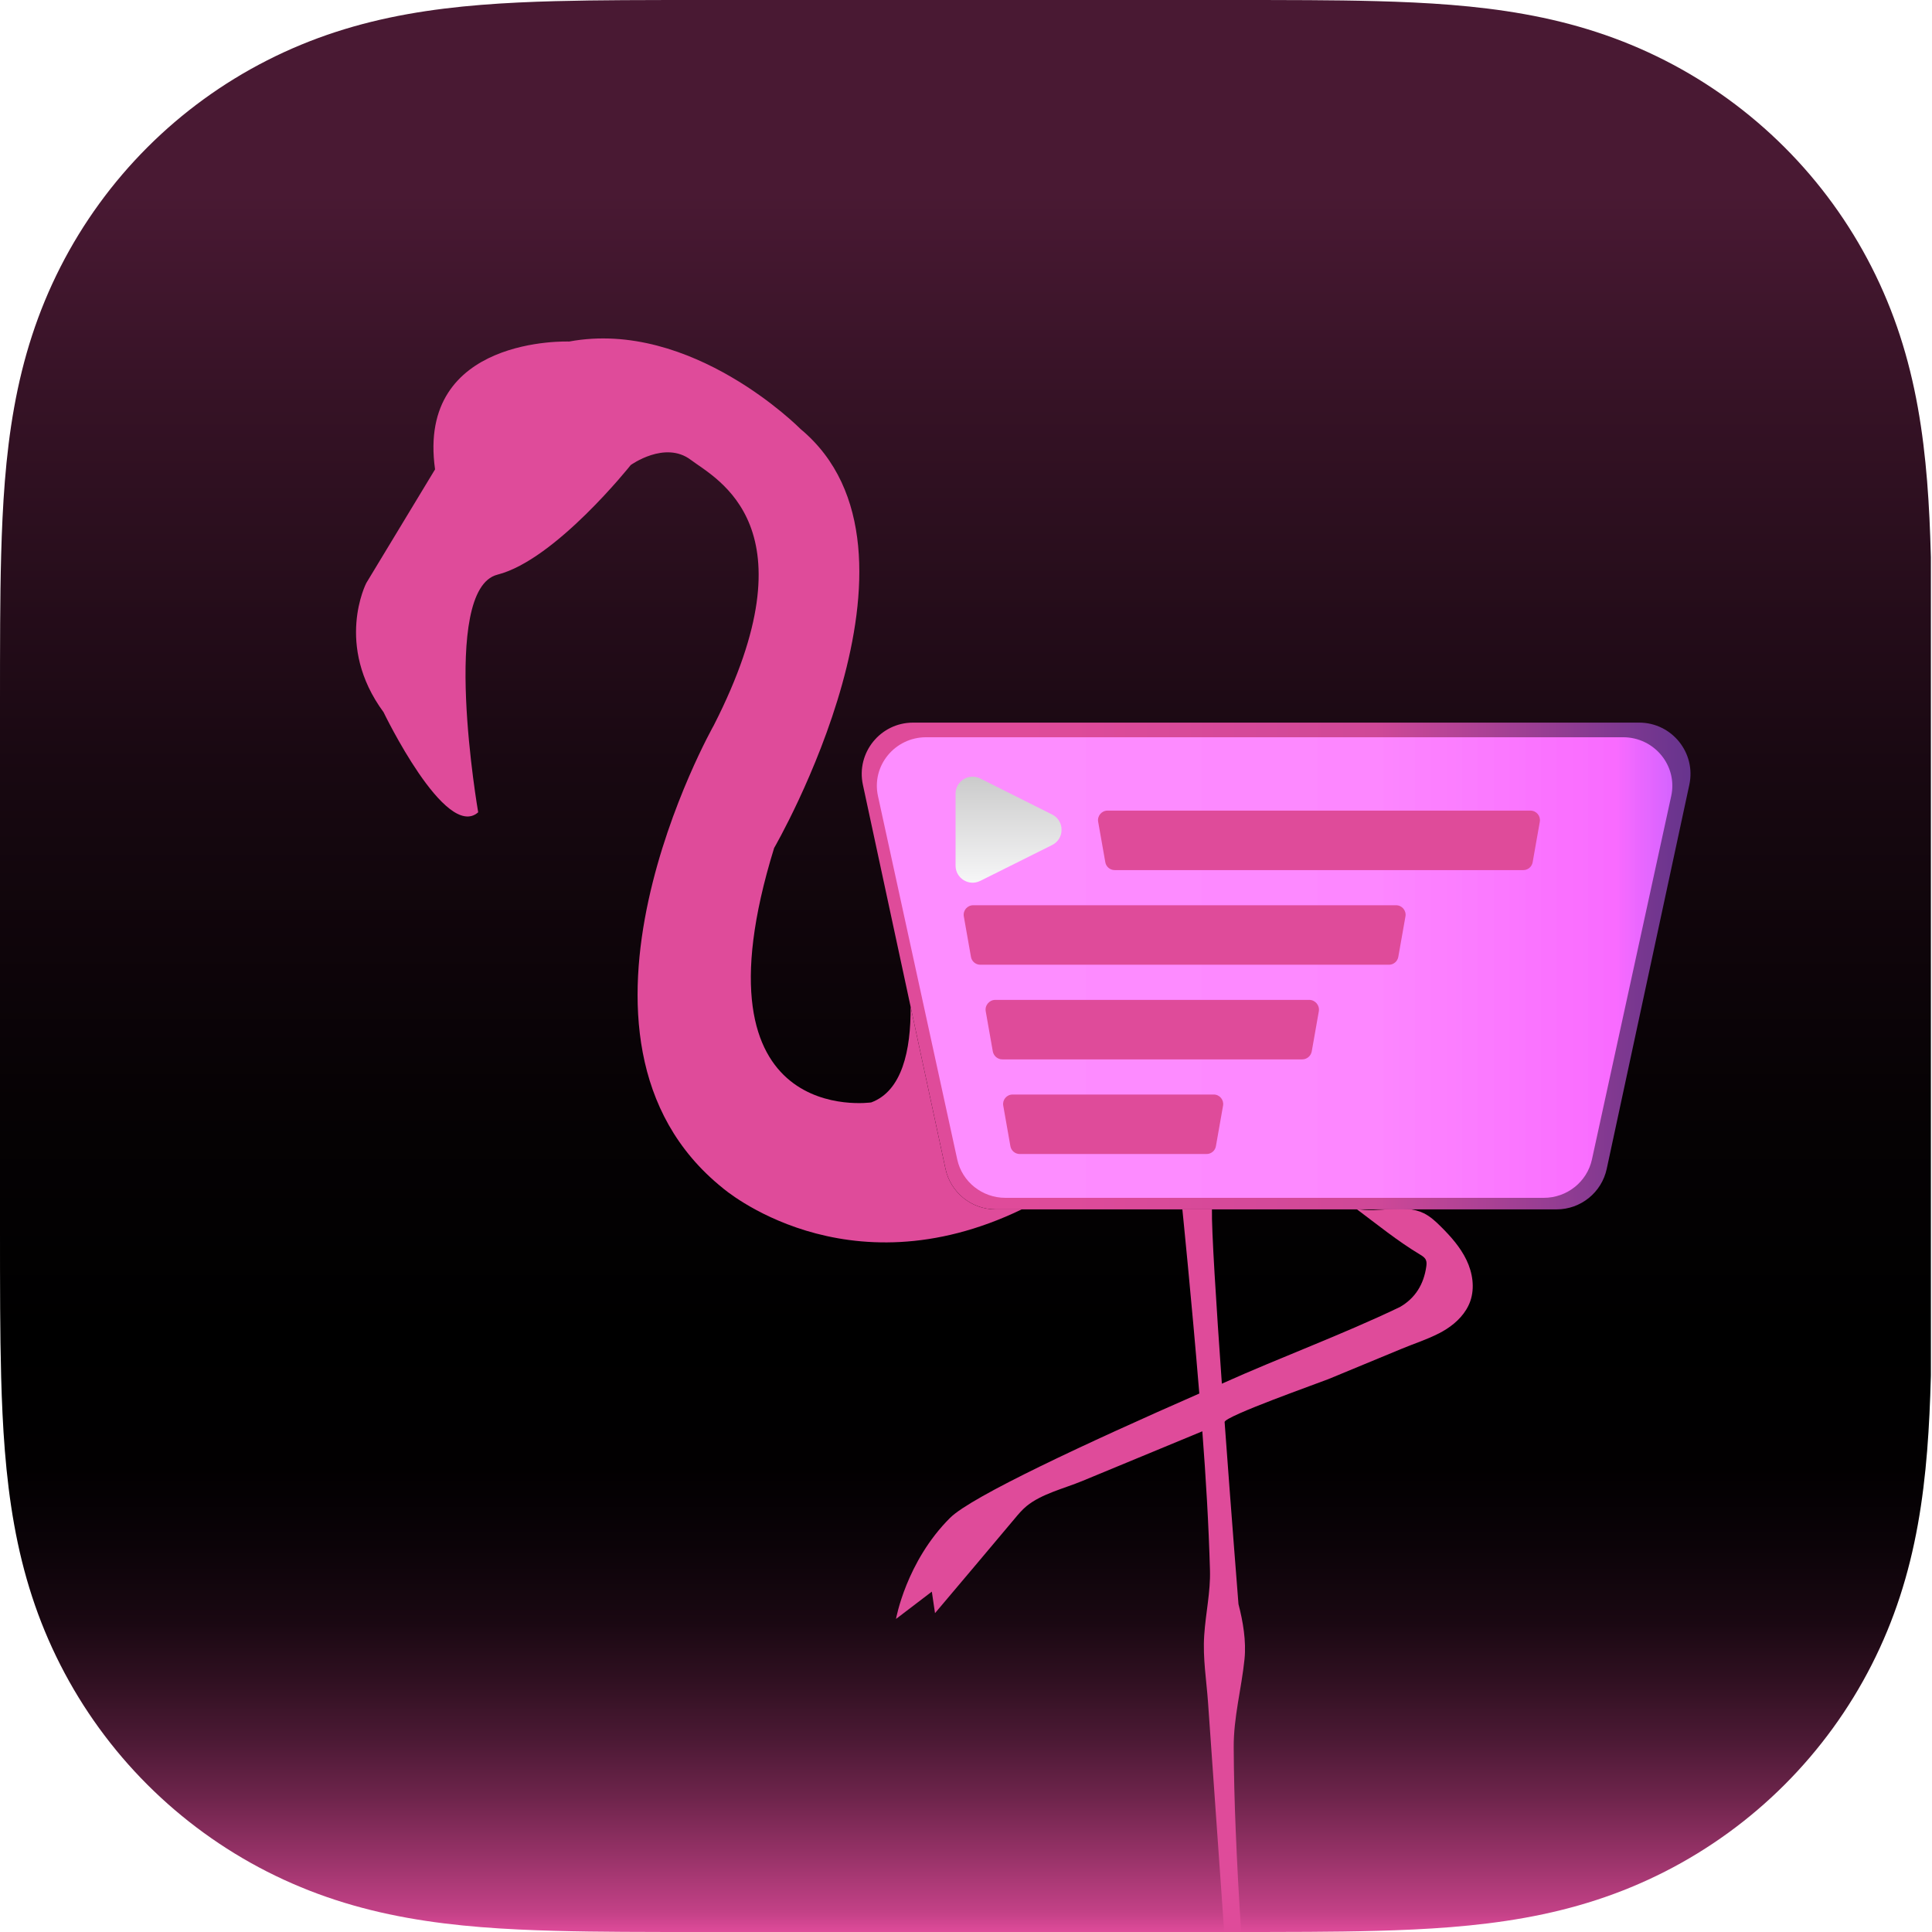
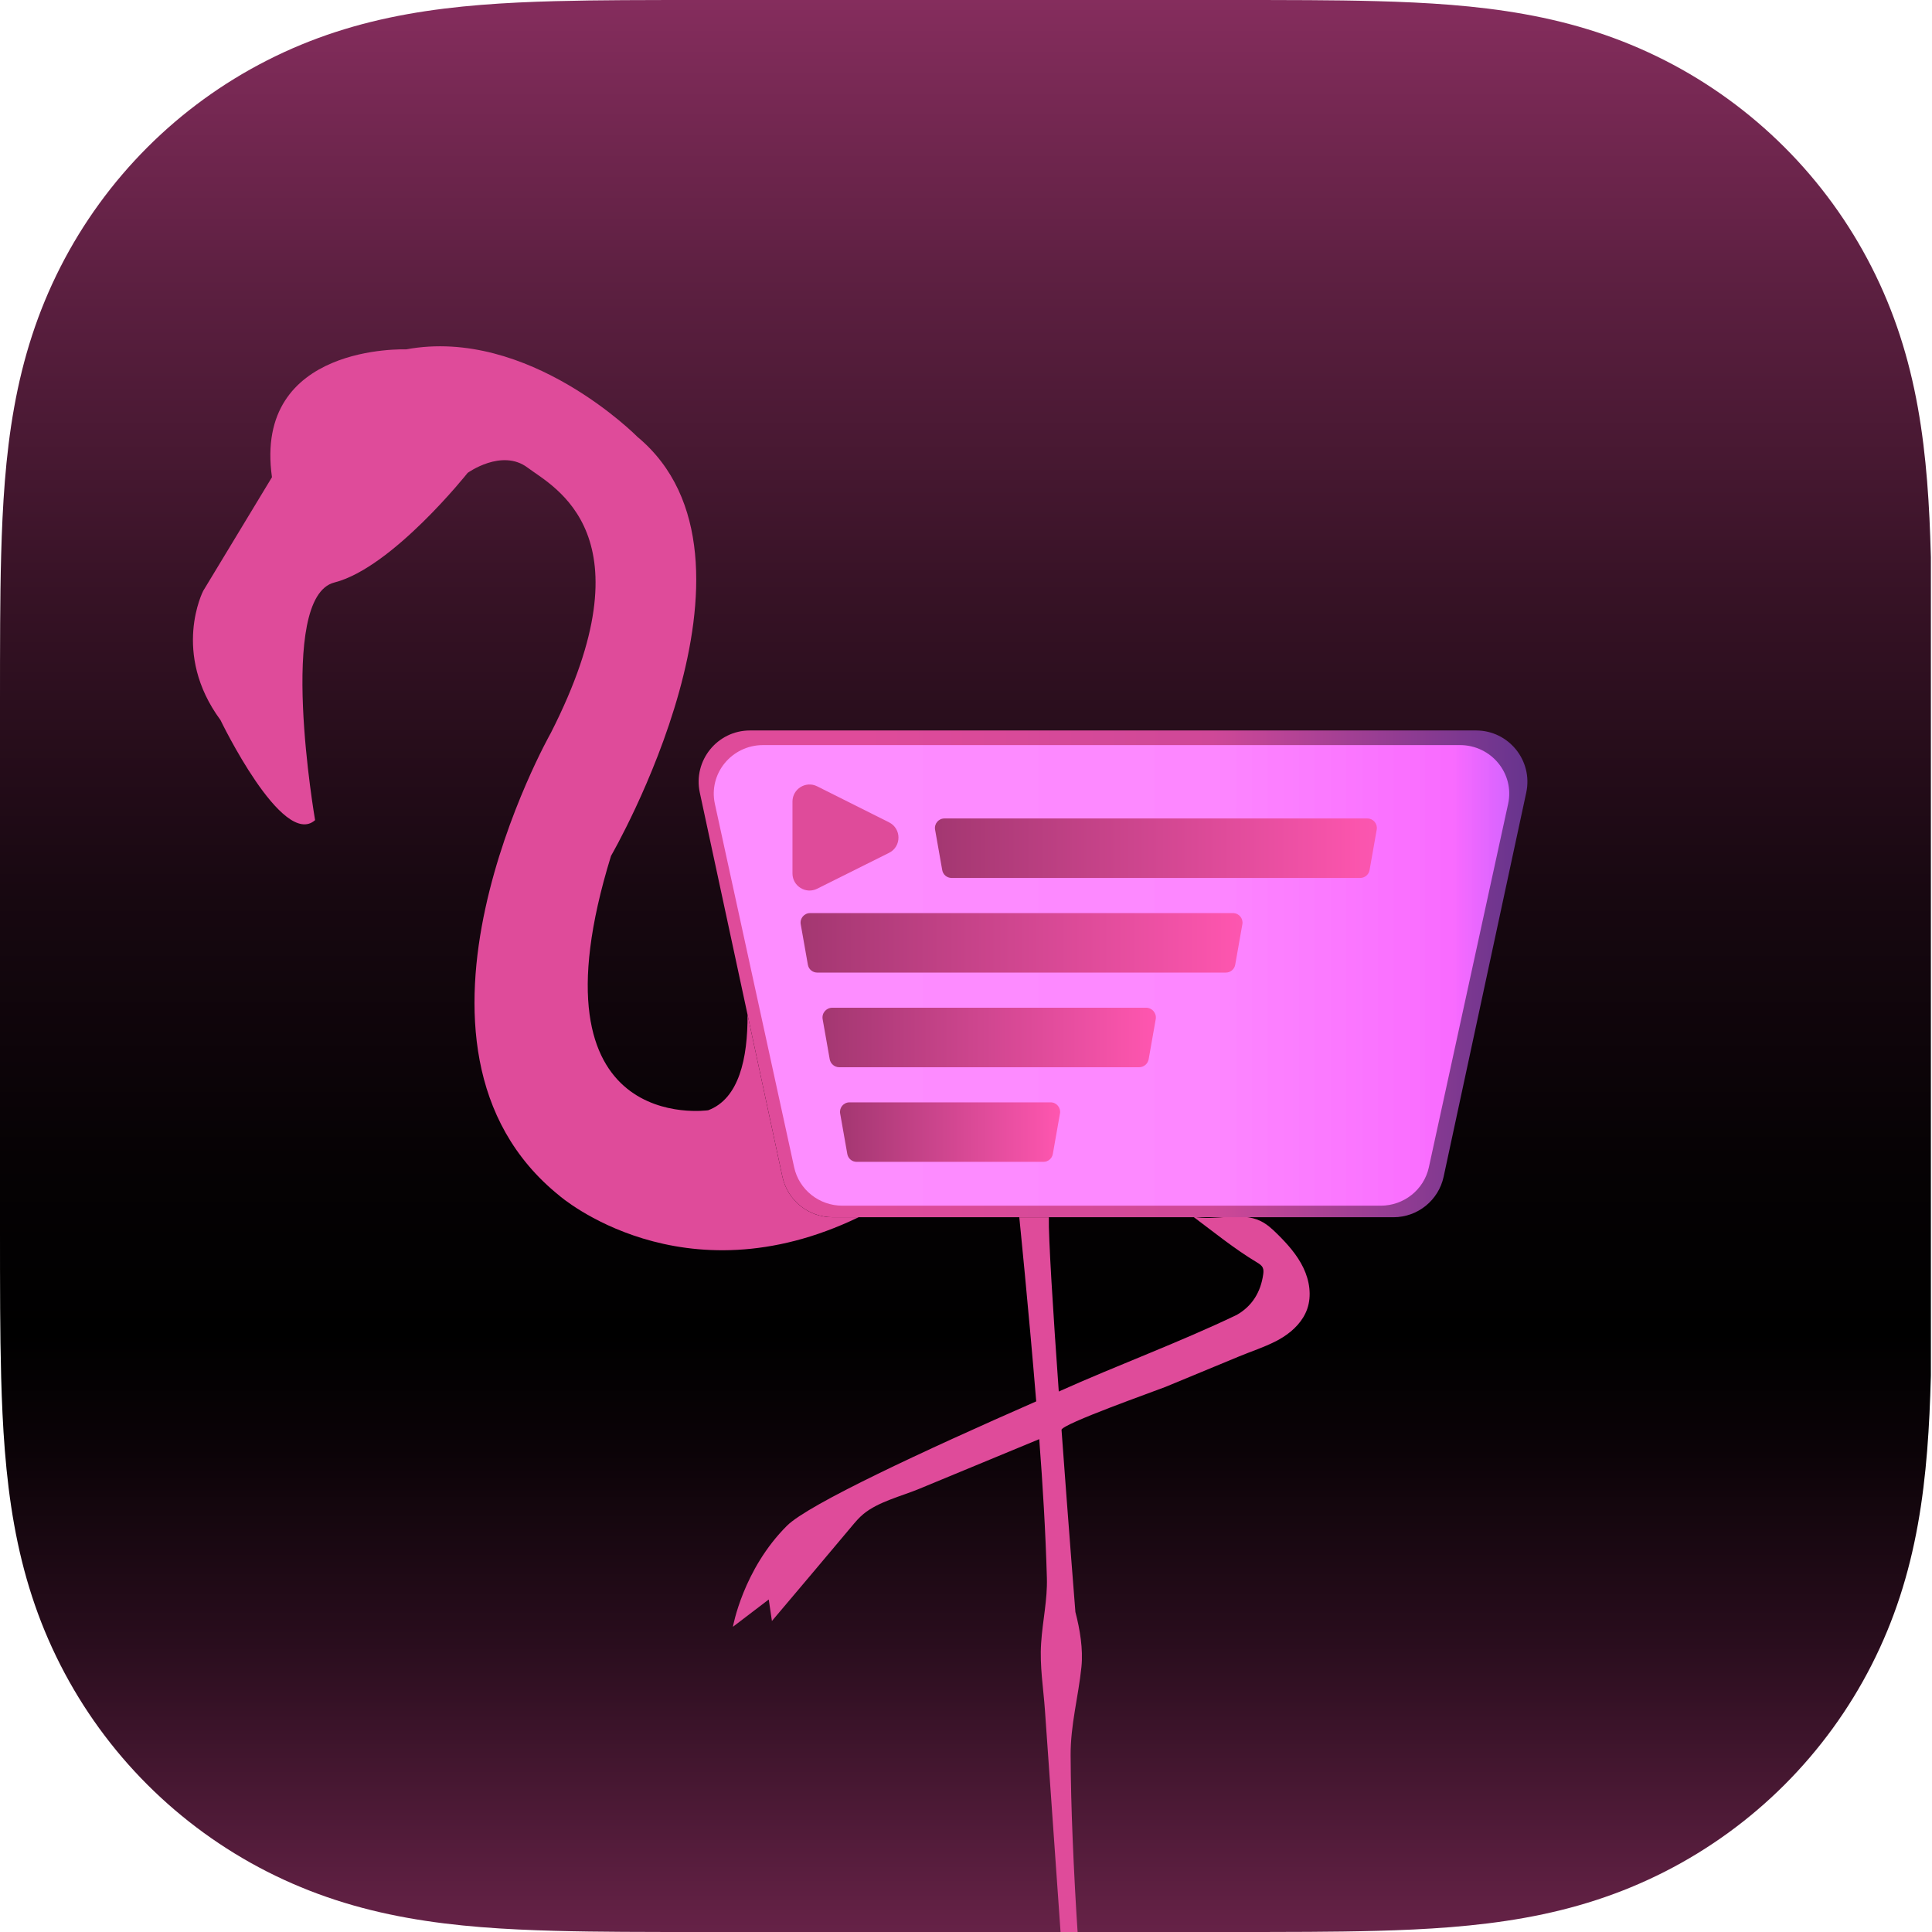
- <svg xmlns="http://www.w3.org/2000/svg" viewBox="0 0 1024 1024">
+ <svg xmlns="http://www.w3.org/2000/svg" xmlns:xlink="http://www.w3.org/1999/xlink" viewBox="0 0 1024 1024">
  <defs>
    <style>
-       .cls-1, .cls-2 {
+       .cls-1 {
        fill: #df4b9a;
      }

+       .cls-2 {
+         fill: url(#linear-gradient-3);
+       }
+ 
      .cls-3 {
-         fill: url(#linear-gradient-4);
+         fill: url(#linear-gradient-2);
      }

      .cls-4 {
-         fill: url(#linear-gradient-3);
-       }
- 
-       .cls-5 {
-         fill: url(#linear-gradient-2);
-       }
- 
-       .cls-6 {
        fill: #f9efff;
        mix-blend-mode: overlay;
      }

-       .cls-7 {
+       .cls-5 {
        fill: url(#linear-gradient);
      }

-       .cls-2 {
+       .cls-6 {
+         isolation: isolate;
+       }
+ 
+       .cls-7 {
+         fill: url(#linear-gradient-4);
+       }
+ 
+       .cls-7, .cls-8, .cls-9, .cls-10 {
        mix-blend-mode: darken;
      }

      .cls-8 {
-         isolation: isolate;
+         fill: url(#linear-gradient-6);
+       }
+ 
+       .cls-9 {
+         fill: url(#linear-gradient-5);
+       }
+ 
+       .cls-10 {
+         fill: url(#linear-gradient-7);
      }
    </style>
    <linearGradient id="linear-gradient" x1="511.7" y1="1024" x2="511.7" y2="0" gradientUnits="userSpaceOnUse">
-       <stop offset="0" stop-color="#df4b9a" />
-       <stop offset=".01" stop-color="#c34187" />
-       <stop offset=".04" stop-color="#963267" />
-       <stop offset=".07" stop-color="#6d244b" />
-       <stop offset=".1" stop-color="#4b1934" />
-       <stop offset=".13" stop-color="#301021" />
-       <stop offset=".16" stop-color="#1a0812" />
-       <stop offset=".2" stop-color="#0b0308" />
-       <stop offset=".24" stop-color="#020001" />
+       <stop offset="0" stop-color="#662247" />
+       <stop offset=".03" stop-color="#5a1e3f" />
+       <stop offset=".15" stop-color="#290d1d" />
+       <stop offset=".25" stop-color="#0b0307" />
      <stop offset=".31" stop-color="#000" />
-       <stop offset=".43" stop-color="#060204" />
-       <stop offset=".6" stop-color="#180811" />
-       <stop offset=".79" stop-color="#351225" />
-       <stop offset=".9" stop-color="#491933" />
+       <stop offset=".4" stop-color="#060204" />
+       <stop offset=".54" stop-color="#180811" />
+       <stop offset=".69" stop-color="#361225" />
+       <stop offset=".86" stop-color="#5e2042" />
+       <stop offset="1" stop-color="#852d5d" />
    </linearGradient>
    <linearGradient id="linear-gradient-2" x1="259.33" y1="238.9" x2="259.33" y2="207.29" gradientUnits="userSpaceOnUse">
      <stop offset="0" stop-color="#df4b9a" />
      <stop offset=".02" stop-color="#c34187" />
      <stop offset=".06" stop-color="#963267" />
      <stop offset=".11" stop-color="#6d244b" />
      <stop offset=".15" stop-color="#4b1934" />
      <stop offset=".2" stop-color="#301021" />
      <stop offset=".25" stop-color="#1a0812" />
      <stop offset=".31" stop-color="#0b0308" />
      <stop offset=".38" stop-color="#020001" />
      <stop offset=".48" stop-color="#000" />
      <stop offset=".59" stop-color="#060204" />
      <stop offset=".74" stop-color="#180811" />
      <stop offset=".91" stop-color="#351225" />
      <stop offset="1" stop-color="#491933" />
    </linearGradient>
-     <linearGradient id="linear-gradient-3" x1="456.73" y1="512" x2="896" y2="512" gradientUnits="userSpaceOnUse">
+     <linearGradient id="linear-gradient-3" x1="370.29" y1="516.16" x2="809.56" y2="516.16" gradientUnits="userSpaceOnUse">
      <stop offset=".2" stop-color="#df4b9a" />
      <stop offset=".62" stop-color="#cf4898" />
      <stop offset="1" stop-color="#67348e" />
    </linearGradient>
-     <linearGradient id="linear-gradient-4" x1="534.56" y1="467.85" x2="534.56" y2="411.65" gradientUnits="userSpaceOnUse">
-       <stop offset="0" stop-color="#f6f6f7" />
-       <stop offset="1" stop-color="#cbcbcb" />
+     <linearGradient id="linear-gradient-4" x1="445.23" y1="600.04" x2="561.9" y2="600.04" gradientUnits="userSpaceOnUse">
+       <stop offset="0" stop-color="#a33771" />
+       <stop offset="1" stop-color="#ff56b0" />
    </linearGradient>
+     <linearGradient id="linear-gradient-5" x1="435.94" y1="549.88" x2="612.65" y2="549.88" xlink:href="#linear-gradient-4" />
+     <linearGradient id="linear-gradient-6" x1="424.32" y1="499.72" x2="658.55" y2="499.72" xlink:href="#linear-gradient-4" />
+     <linearGradient id="linear-gradient-7" x1="495.53" y1="449.57" x2="729.76" y2="449.57" xlink:href="#linear-gradient-4" />
  </defs>
-   <g class="cls-8">
+   <g class="cls-6">
    <g id="App_Icon_Shape" data-name="App Icon Shape">
-       <path class="cls-7" d="M1023.4,295.11c0-.27-.01-.54-.02-.82-.71-26.13-2.25-52.49-6.89-78.34-4.71-26.22-12.4-50.62-24.53-74.44-11.92-23.41-27.49-44.84-46.07-63.41s-40-34.15-63.41-46.07c-23.82-12.12-48.22-19.82-74.44-24.53-25.84-4.65-52.2-6.18-78.34-6.89-11.99-.33-23.99-.46-35.98-.53C679.48,0,665.24,0,651,0h-278C358.76,0,344.52,0,330.27.08c-12,.07-23.99.21-35.98.53-26.13.71-52.49,2.25-78.34,6.89-26.22,4.71-50.62,12.4-74.44,24.53-23.41,11.92-44.84,27.49-63.41,46.07s-34.15,40-46.07,63.41c-12.12,23.82-19.82,48.22-24.53,74.44-4.65,25.84-6.18,52.2-6.89,78.34-.33,11.99-.46,23.99-.53,35.98C0,344.52,0,358.76,0,373v278c0,14.24,0,28.48.08,42.73.07,12,.21,23.99.53,35.98.71,26.13,2.25,52.49,6.89,78.34,4.71,26.22,12.4,50.62,24.53,74.44,11.92,23.41,27.49,44.84,46.07,63.41s40,34.15,63.41,46.07c23.82,12.12,48.22,19.82,74.44,24.53,25.84,4.65,52.2,6.18,78.34,6.89,11.99.33,23.99.46,35.98.53,14.24.09,28.48.08,42.73.08h278c14.24,0,28.48,0,42.73-.08,12-.07,23.99-.21,35.98-.53,26.13-.71,52.49-2.25,78.34-6.89,26.22-4.71,50.62-12.4,74.44-24.53,23.41-11.92,44.84-27.49,63.41-46.07s34.15-40,46.07-63.41c12.12-23.82,19.82-48.22,24.53-74.44,4.65-25.84,6.18-52.2,6.89-78.34,0-.27.01-.54.02-.82v-433.79Z" />
-       <path class="cls-5" d="M273.67,209.04c.04.08.07.15.1.23.75,1.99-5.02,10.32-6.27,12.21-4.63,6.99-10.32,13.71-18.28,16.92-1.31.53-3.05.86-3.93-.24-.49-.62-.51-1.48-.45-2.26.64-9.77,5.7-20.93,14.6-25.81,2.64-1.45,12.36-4.86,14.22-1.05Z" />
+       <path class="cls-5" d="M1023.4,295.11c0-.27-.01-.54-.02-.82-.71-26.13-2.25-52.49-6.89-78.34-4.71-26.22-12.4-50.62-24.53-74.44-11.92-23.41-27.49-44.84-46.07-63.41s-40-34.15-63.41-46.07c-23.82-12.12-48.22-19.82-74.44-24.53-25.84-4.65-52.2-6.18-78.34-6.89-11.99-.33-23.99-.46-35.98-.53C679.48,0,665.24,0,651,0h-278C358.76,0,344.52,0,330.27.08c-12,.07-23.99.21-35.98.53-26.13.71-52.49,2.25-78.34,6.89-26.22,4.71-50.62,12.4-74.44,24.53-23.41,11.92-44.84,27.49-63.41,46.07s-34.15,40-46.07,63.41c-12.12,23.82-19.82,48.22-24.53,74.44-4.65,25.84-6.18,52.2-6.89,78.34-.33,11.99-.46,23.99-.53,35.98C0,344.52,0,358.76,0,373v278c0,14.24,0,28.48.08,42.73.07,12,.21,23.99.53,35.98.71,26.13,2.25,52.49,6.89,78.34,4.71,26.22,12.4,50.62,24.53,74.44,11.92,23.41,27.49,44.84,46.07,63.41s40,34.15,63.41,46.07c23.82,12.12,48.22,19.82,74.44,24.53,25.84,4.65,52.2,6.18,78.34,6.89,11.99.33,23.99.46,35.98.53,14.24.09,28.48.08,42.73.08h278c14.24,0,28.48,0,42.73-.08,12-.07,23.99-.21,35.98-.53,26.13-.71,52.49-2.25,78.34-6.89,26.22-4.71,50.62-12.4,74.44-24.53,23.41-11.92,44.84-27.49,63.41-46.07s34.15-40,46.07-63.41c12.12-23.82,19.82-48.22,24.53-74.44,4.65-25.84,6.18-52.2,6.89-78.34,0-.27.01-.54.02-.82v-433.79Z" />
+       <path class="cls-3" d="M273.67,209.04c.04.08.07.15.1.23.75,1.99-5.02,10.32-6.27,12.21-4.63,6.99-10.32,13.71-18.28,16.92-1.31.53-3.05.86-3.93-.24-.49-.62-.51-1.48-.45-2.26.64-9.77,5.7-20.93,14.6-25.81,2.64-1.45,12.36-4.86,14.22-1.05Z" />
    </g>
    <g id="Neck">
-       <path class="cls-1" d="M541.53,641c-93.63,45.17-158.54-11.37-158.54-11.37-98.6-79.29-4.64-245.24-4.64-245.24,53.69-105.36,1.5-130.32-12.23-140.67-13.73-10.35-31.83,2.77-31.83,2.77,0,0-39.88,50.28-70.63,58.09-30.74,7.8-10.21,125.95-10.21,125.95-17.27,15.29-50.15-53.04-50.15-53.04-26.18-35.57-9.16-68.47-9.16-68.47l36.45-60.25c-10.01-70.96,71.08-67.75,71.08-67.75,65.01-12.07,122.68,46.41,122.68,46.41,77.43,64.46-14.05,222.03-14.05,222.03-46.04,149.14,51.49,134.84,51.49,134.84,16.28-6.07,21.02-27.41,20.86-50.71l18.48,85.92c2.7,12.54,13.78,21.49,26.6,21.49h13.8Z" />
+       <path class="cls-1" d="M455.09,645.16c-93.63,45.17-158.54-11.37-158.54-11.37-98.6-79.29-4.64-245.24-4.64-245.24,53.69-105.36,1.5-130.32-12.23-140.67-13.73-10.35-31.83,2.77-31.83,2.77,0,0-39.88,50.28-70.63,58.09-30.74,7.8-10.21,125.95-10.21,125.95-17.27,15.29-50.15-53.04-50.15-53.04-26.18-35.57-9.16-68.47-9.16-68.47l36.45-60.25c-10.01-70.96,71.08-67.75,71.08-67.75,65.01-12.07,122.68,46.41,122.68,46.41,77.43,64.46-14.05,222.03-14.05,222.03-46.04,149.14,51.49,134.84,51.49,134.84,16.28-6.07,21.02-27.41,20.86-50.71l18.48,85.92c2.7,12.54,13.78,21.49,26.6,21.49h13.8Z" />
    </g>
    <g id="Legs">
-       <path class="cls-1" d="M762.52,706.78c-6.18,3.19-12.93,5.33-19.33,7.99-13.03,5.39-26.06,10.79-39.09,16.18-4.16,1.72-55.25,19.73-55.03,22.78,3.62,49.63,7.35,96.5,7.35,96.5,2.41,9.2,4.17,19.66,3.2,29.15-1.63,15.84-5.81,30.71-5.73,46.76.07,14.46.45,28.91,1.04,43.36.74,18.17,1.69,36.35,2.93,54.5h-9.01s-8.58-121.8-8.58-121.82c-.81-11.57-2.82-23.32-2.01-35.45s3.38-22.93,3.05-34.53c-.7-24.57-2.17-49.07-4.05-73.58-11.82,4.89-23.64,9.78-35.46,14.68-9.42,3.9-18.83,7.79-28.25,11.69s-21.52,6.77-29.44,13.27c-2.36,1.94-4.35,4.3-6.31,6.65-14.03,16.74-28.12,33.41-42.22,50.09l-1.69-11.4-18.99,14.48s5.35-30.4,28.68-53.6c11.37-11.31,72.45-39.72,132.08-65.88-4.12-49.99-8.97-97.47-8.97-97.47l-.05-.12h15.72c-.28,10.32,2.25,50.17,5.25,92.37,31.18-14.03,63.52-25.85,94.32-40.61,8.22-4.67,12.72-12.15,14.03-21.46.17-1.19.27-2.46-.23-3.55-.58-1.29-1.87-2.09-3.08-2.82-11.89-7.13-22.73-15.96-33.85-24.28,11.84,2.55,25.04-2.96,35.89,2.41,3.4,1.68,6.22,4.3,8.91,6.97,5.33,5.28,10.41,11,13.66,17.77s4.5,14.77,2.01,21.86c-2.2,6.24-7.09,11.24-12.67,14.8-1.33.84-2.69,1.62-4.08,2.34Z" />
+       <path class="cls-1" d="M676.08,710.94c-6.18,3.19-12.93,5.33-19.33,7.99-13.03,5.39-26.06,10.79-39.09,16.18-4.16,1.72-55.25,19.73-55.03,22.78,3.62,49.63,7.35,96.5,7.35,96.5,2.41,9.2,4.17,19.66,3.2,29.15-1.63,15.84-5.81,30.71-5.73,46.76.07,14.46.45,28.91,1.04,43.36.74,18.17,1.69,36.35,2.93,54.5h-9.01s-8.58-121.8-8.58-121.82c-.81-11.57-2.82-23.32-2.01-35.45s3.38-22.93,3.05-34.53c-.7-24.57-2.17-49.07-4.05-73.58-11.82,4.89-23.64,9.78-35.46,14.68-9.42,3.9-18.83,7.79-28.25,11.69s-21.52,6.77-29.44,13.27c-2.36,1.94-4.35,4.3-6.31,6.65-14.03,16.74-28.12,33.41-42.22,50.09l-1.69-11.4-18.99,14.48s5.35-30.4,28.68-53.6c11.37-11.31,72.45-39.72,132.08-65.88-4.12-49.99-8.97-97.47-8.97-97.47l-.05-.12h15.72c-.28,10.32,2.25,50.17,5.25,92.37,31.18-14.03,63.52-25.85,94.32-40.61,8.22-4.67,12.72-12.15,14.03-21.46.17-1.19.27-2.46-.23-3.55-.58-1.29-1.87-2.09-3.08-2.82-11.89-7.13-22.73-15.96-33.85-24.28,11.84,2.55,25.04-2.96,35.89,2.41,3.4,1.68,6.22,4.3,8.91,6.97,5.33,5.28,10.41,11,13.66,17.77s4.5,14.77,2.01,21.86c-2.2,6.24-7.09,11.24-12.67,14.8-1.33.84-2.69,1.62-4.08,2.34Z" />
    </g>
    <g id="Body">
-       <path class="cls-4" d="M895.38,415.93l-43.78,203.58c-2.7,12.54-13.78,21.49-26.6,21.49h-297.27c-12.82,0-23.9-8.95-26.6-21.49l-18.48-85.92-25.3-117.66c-3.64-16.94,9.27-32.93,26.6-32.93h384.83c17.33,0,30.25,15.99,26.6,32.93Z" />
+       <path class="cls-2" d="M808.94,420.09l-43.78,203.58c-2.7,12.54-13.78,21.49-26.6,21.49h-297.27c-12.82,0-23.9-8.95-26.6-21.49l-18.48-85.92-25.3-117.66c-3.64-16.94,9.27-32.93,26.6-32.93h384.83c17.33,0,30.25,15.99,26.6,32.93Z" />
    </g>
    <g id="Inner_Body" data-name="Inner Body">
-       <path class="cls-6" d="M690.21,390.75h-199.33c-16.64,0-29.03,15.13-25.54,31.16l42.02,192.63c2.59,11.86,13.23,20.34,25.54,20.34h285.32c12.31,0,22.95-8.47,25.54-20.34l42.02-192.63c3.5-16.03-8.9-31.16-25.54-31.16h-170.04Z" />
+       <path class="cls-4" d="M603.77,394.91h-199.33c-16.64,0-29.03,15.13-25.54,31.16l42.02,192.63c2.59,11.86,13.23,20.34,25.54,20.34h285.32c12.31,0,22.95-8.47,25.54-20.34l42.02-192.63c3.5-16.03-8.9-31.16-25.54-31.16h-170.04Z" />
    </g>
    <g id="Lines">
-       <path class="cls-2" d="M598.61,580.12h-61.92c-3.13,0-5.5,2.82-4.95,5.9l3.79,21.47c.42,2.4,2.51,4.16,4.95,4.16h99.03c2.44,0,4.53-1.75,4.95-4.16l3.79-21.47c.54-3.08-1.83-5.9-4.95-5.9h-44.69Z" />
-       <path class="cls-2" d="M649.39,529.96h-121.84c-3.21,0-5.65,2.9-5.09,6.07l3.74,21.2c.44,2.47,2.58,4.27,5.09,4.27h158.88c2.51,0,4.65-1.8,5.09-4.27l3.74-21.2c.56-3.16-1.88-6.07-5.09-6.07h-44.53Z" />
-       <path class="cls-2" d="M695.27,479.8h-179.47c-3.13,0-5.5,2.83-4.96,5.91l3.79,21.46c.42,2.41,2.51,4.16,4.96,4.16h216.58c2.44,0,4.53-1.75,4.96-4.16l3.79-21.46c.54-3.08-1.83-5.91-4.96-5.91h-44.69Z" />
-       <path class="cls-2" d="M766.48,429.64h-179.47c-3.13,0-5.5,2.83-4.96,5.91l3.79,21.46c.42,2.41,2.51,4.16,4.96,4.16h216.58c2.44,0,4.53-1.75,4.96-4.16l3.79-21.46c.54-3.08-1.83-5.91-4.96-5.91h-44.69Z" />
-       <path class="cls-3" d="M519.56,412.62l38.1,19.09c6.66,3.34,6.65,12.85-.01,16.17l-38.1,19.01c-6.01,3-13.08-1.37-13.08-8.09v-38.1c0-6.72,7.08-11.1,13.09-8.08Z" />
+       <path class="cls-7" d="M512.17,584.27h-61.92c-3.13,0-5.5,2.82-4.95,5.9l3.79,21.47c.42,2.4,2.51,4.16,4.95,4.16h99.03c2.44,0,4.53-1.75,4.95-4.16l3.79-21.47c.54-3.08-1.83-5.9-4.95-5.9h-44.69Z" />
+       <path class="cls-9" d="M562.95,534.12h-121.84c-3.21,0-5.65,2.9-5.09,6.07l3.74,21.2c.44,2.47,2.58,4.27,5.09,4.27h158.88c2.51,0,4.65-1.8,5.09-4.27l3.74-21.2c.56-3.16-1.88-6.07-5.09-6.07h-44.53Z" />
+       <path class="cls-8" d="M608.83,483.96h-179.47c-3.13,0-5.5,2.83-4.96,5.91l3.79,21.46c.42,2.41,2.51,4.16,4.96,4.16h216.58c2.44,0,4.53-1.75,4.96-4.16l3.79-21.46c.54-3.08-1.83-5.91-4.96-5.91h-44.69Z" />
+       <path class="cls-10" d="M680.04,433.8h-179.47c-3.13,0-5.5,2.83-4.96,5.91l3.79,21.46c.42,2.41,2.51,4.16,4.96,4.16h216.58c2.44,0,4.53-1.75,4.96-4.16l3.79-21.46c.54-3.08-1.83-5.91-4.96-5.91h-44.69Z" />
+       <path class="cls-1" d="M433.12,416.77l38.1,19.09c6.66,3.34,6.65,12.85-.01,16.17l-38.1,19.01c-6.01,3-13.08-1.37-13.08-8.09v-38.1c0-6.72,7.08-11.1,13.09-8.08Z" />
    </g>
  </g>
</svg>
